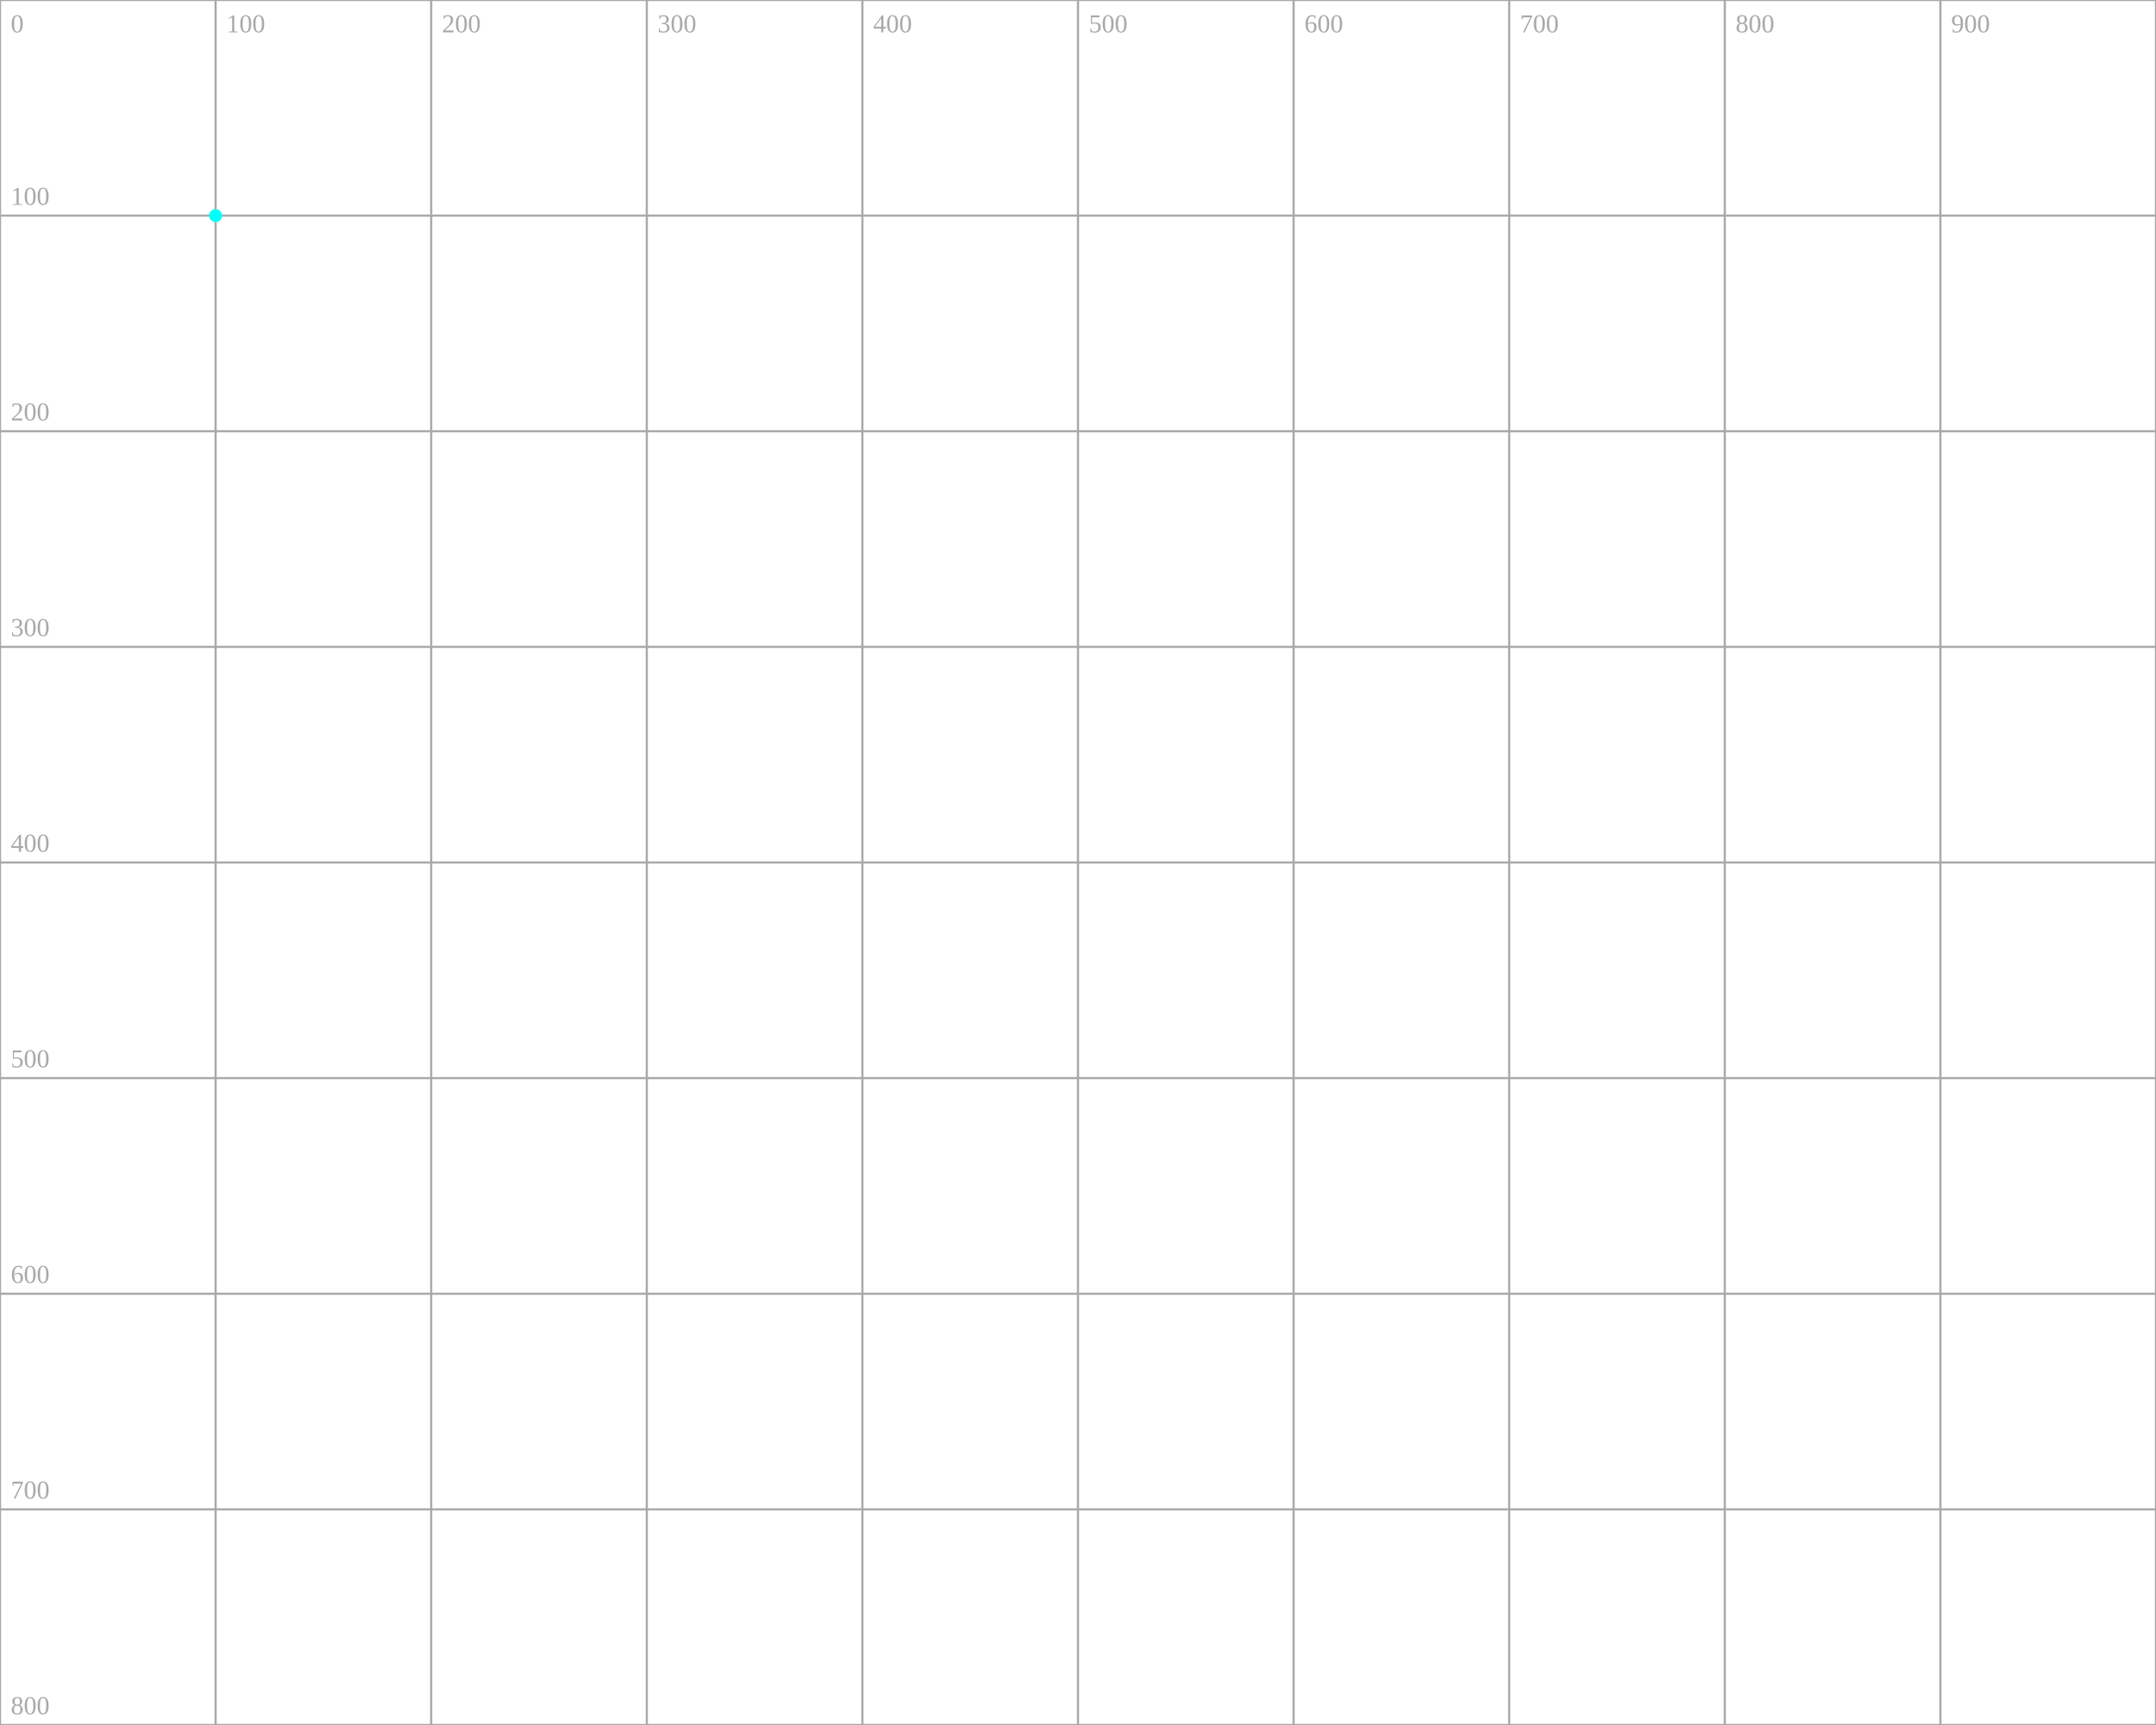
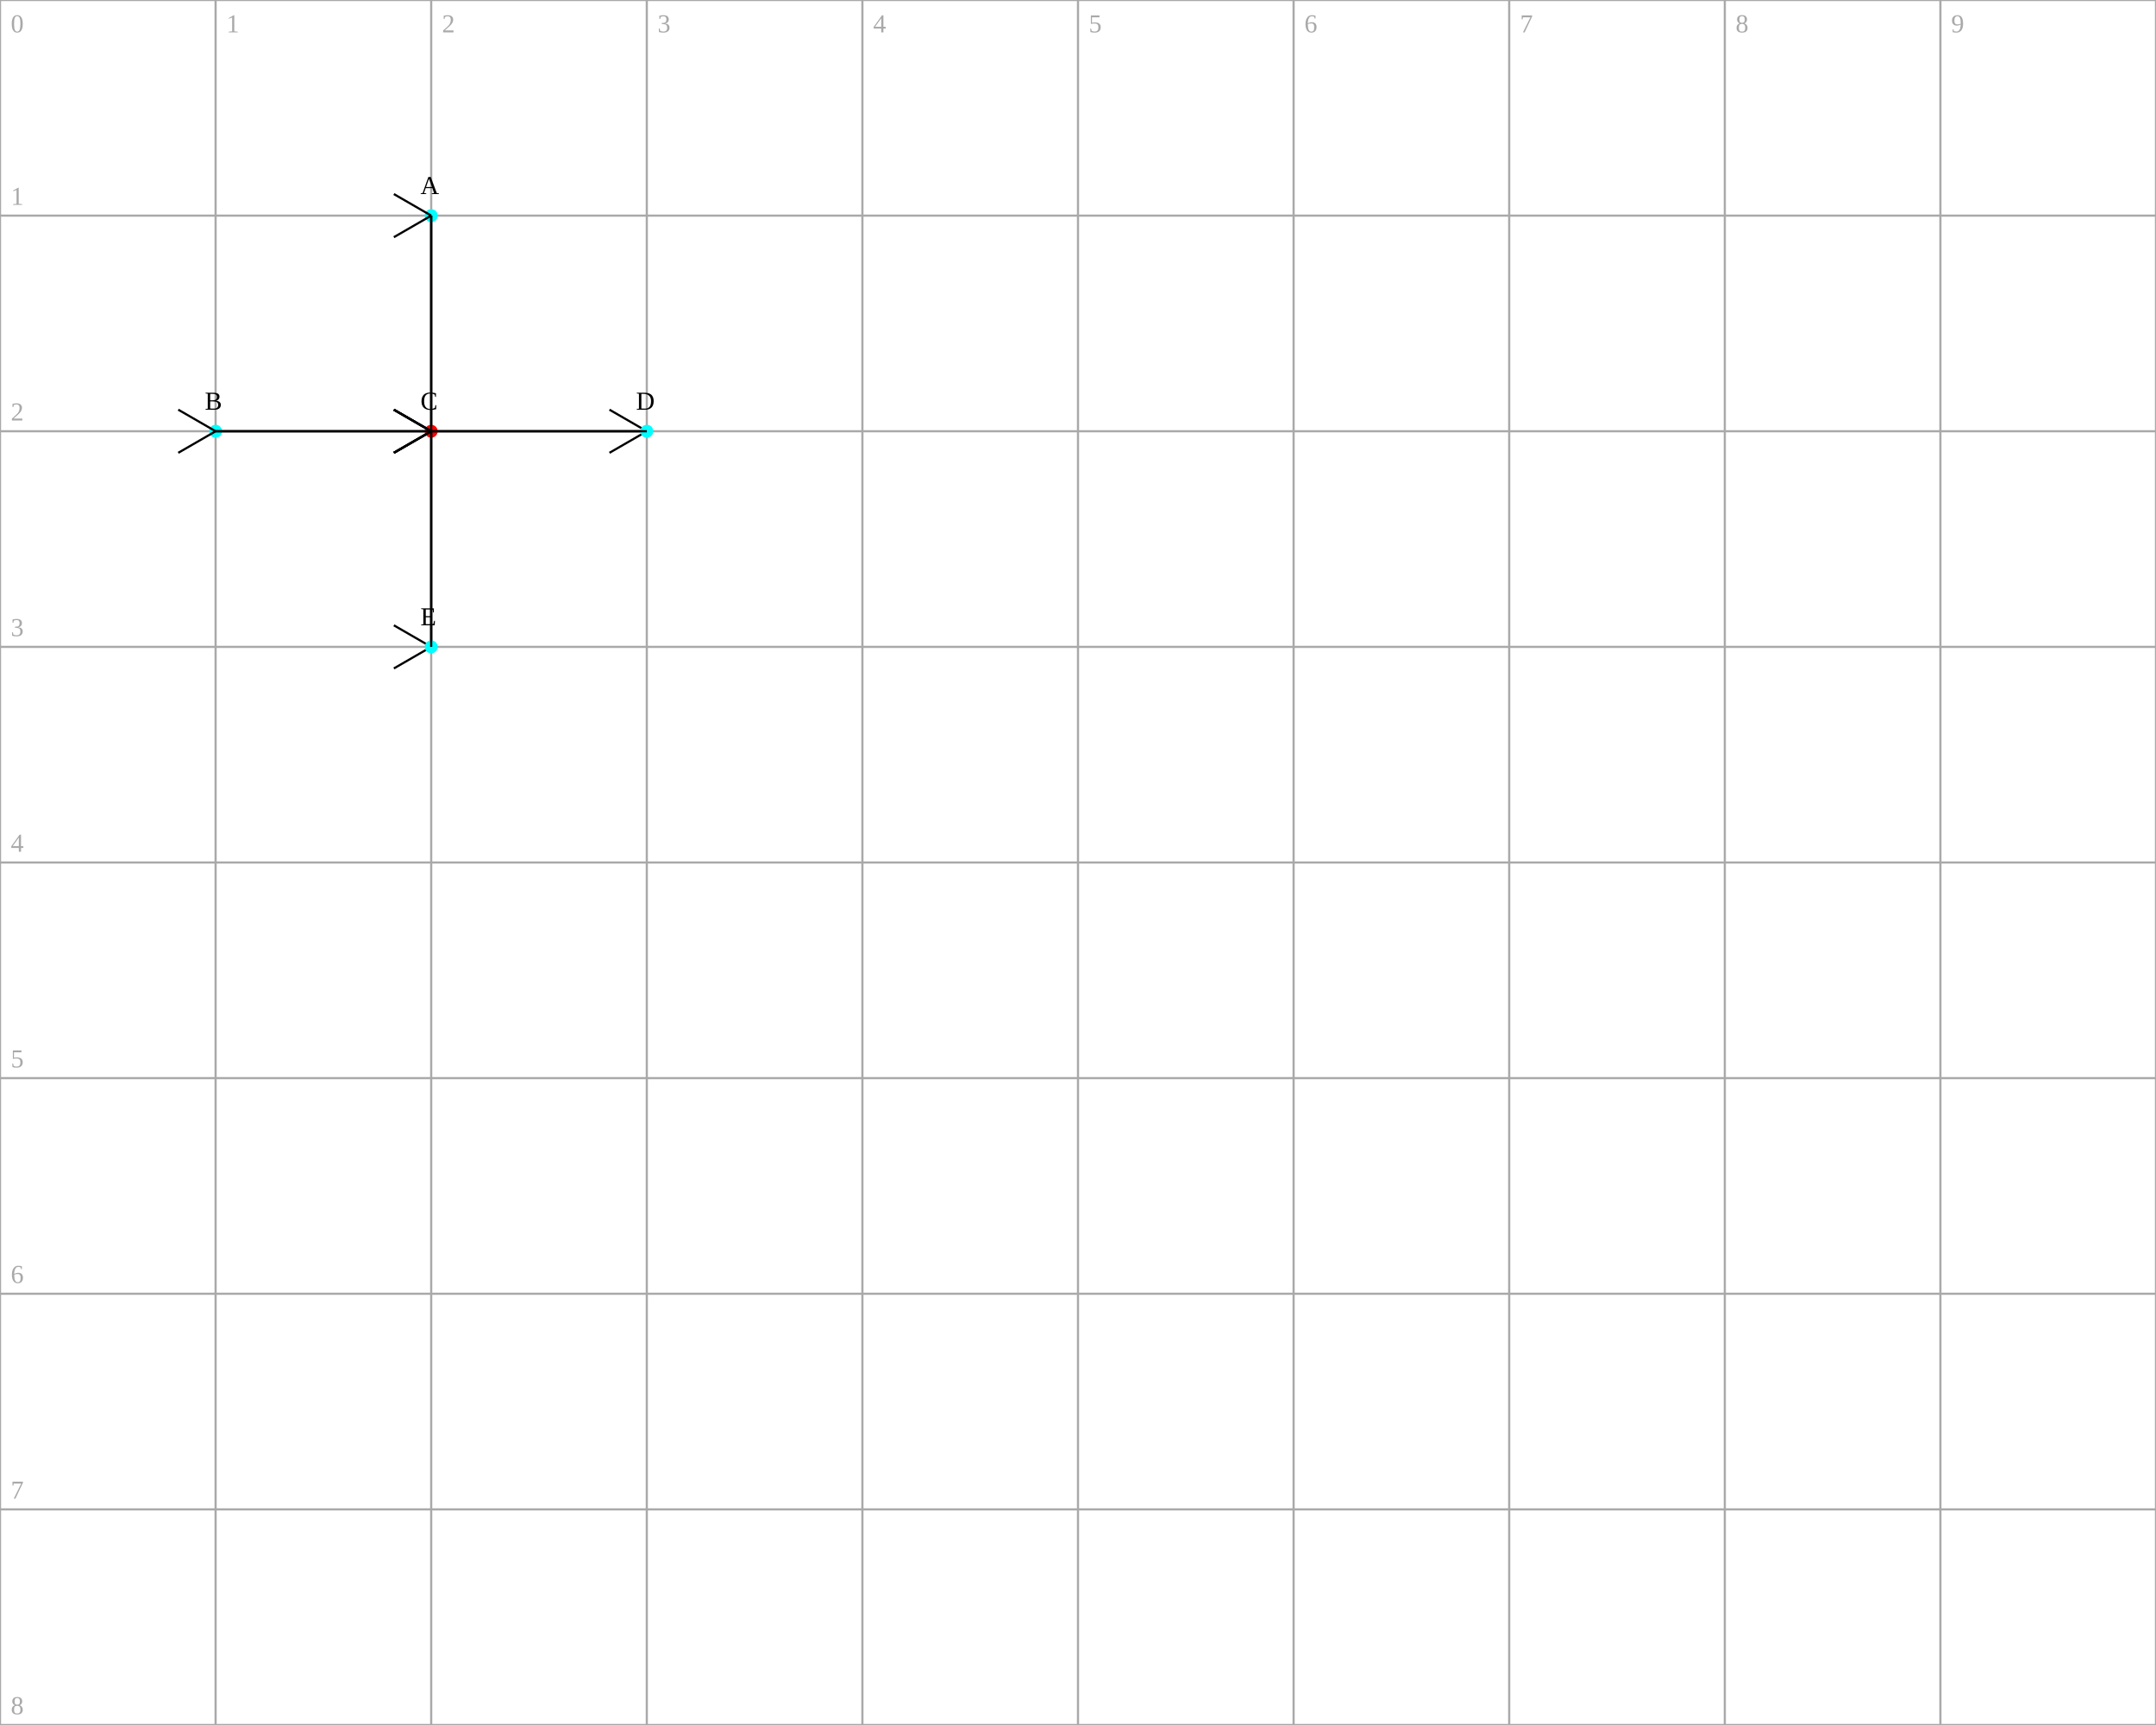
<svg xmlns="http://www.w3.org/2000/svg" version="1.1" width="1000" height="800">
  <line x1="0" y1="0" x2="1000" y2="0" stroke="darkgrey" />
  <text x="5" y="-5" fill="darkgrey">0</text>
  <line x1="0" y1="100" x2="1000" y2="100" stroke="darkgrey" />
-   <text x="5" y="95" fill="darkgrey">100</text>
+   <text x="5" y="95" fill="darkgrey">1</text>
  <line x1="0" y1="200" x2="1000" y2="200" stroke="darkgrey" />
-   <text x="5" y="195" fill="darkgrey">200</text>
+   <text x="5" y="195" fill="darkgrey">2</text>
  <line x1="0" y1="300" x2="1000" y2="300" stroke="darkgrey" />
-   <text x="5" y="295" fill="darkgrey">300</text>
+   <text x="5" y="295" fill="darkgrey">3</text>
  <line x1="0" y1="400" x2="1000" y2="400" stroke="darkgrey" />
-   <text x="5" y="395" fill="darkgrey">400</text>
+   <text x="5" y="395" fill="darkgrey">4</text>
  <line x1="0" y1="500" x2="1000" y2="500" stroke="darkgrey" />
-   <text x="5" y="495" fill="darkgrey">500</text>
+   <text x="5" y="495" fill="darkgrey">5</text>
  <line x1="0" y1="600" x2="1000" y2="600" stroke="darkgrey" />
-   <text x="5" y="595" fill="darkgrey">600</text>
+   <text x="5" y="595" fill="darkgrey">6</text>
  <line x1="0" y1="700" x2="1000" y2="700" stroke="darkgrey" />
-   <text x="5" y="695" fill="darkgrey">700</text>
+   <text x="5" y="695" fill="darkgrey">7</text>
  <line x1="0" y1="800" x2="1000" y2="800" stroke="darkgrey" />
-   <text x="5" y="795" fill="darkgrey">800</text>
+   <text x="5" y="795" fill="darkgrey">8</text>
  <line x1="0" y1="0" x2="0" y2="800" stroke="darkgrey" />
  <text x="5" y="15" fill="darkgrey">0</text>
  <line x1="100" y1="0" x2="100" y2="800" stroke="darkgrey" />
-   <text x="105" y="15" fill="darkgrey">100</text>
+   <text x="105" y="15" fill="darkgrey">1</text>
  <line x1="200" y1="0" x2="200" y2="800" stroke="darkgrey" />
-   <text x="205" y="15" fill="darkgrey">200</text>
+   <text x="205" y="15" fill="darkgrey">2</text>
  <line x1="300" y1="0" x2="300" y2="800" stroke="darkgrey" />
-   <text x="305" y="15" fill="darkgrey">300</text>
+   <text x="305" y="15" fill="darkgrey">3</text>
  <line x1="400" y1="0" x2="400" y2="800" stroke="darkgrey" />
-   <text x="405" y="15" fill="darkgrey">400</text>
+   <text x="405" y="15" fill="darkgrey">4</text>
  <line x1="500" y1="0" x2="500" y2="800" stroke="darkgrey" />
-   <text x="505" y="15" fill="darkgrey">500</text>
+   <text x="505" y="15" fill="darkgrey">5</text>
  <line x1="600" y1="0" x2="600" y2="800" stroke="darkgrey" />
-   <text x="605" y="15" fill="darkgrey">600</text>
+   <text x="605" y="15" fill="darkgrey">6</text>
  <line x1="700" y1="0" x2="700" y2="800" stroke="darkgrey" />
-   <text x="705" y="15" fill="darkgrey">700</text>
+   <text x="705" y="15" fill="darkgrey">7</text>
  <line x1="800" y1="0" x2="800" y2="800" stroke="darkgrey" />
-   <text x="805" y="15" fill="darkgrey">800</text>
+   <text x="805" y="15" fill="darkgrey">8</text>
  <line x1="900" y1="0" x2="900" y2="800" stroke="darkgrey" />
-   <text x="905" y="15" fill="darkgrey">900</text>
+   <text x="905" y="15" fill="darkgrey">9</text>
  <line x1="1000" y1="0" x2="1000" y2="800" stroke="darkgrey" />
-   <text x="1005" y="15" fill="darkgrey">1000</text>
-   <circle cx="100" cy="100" r="3" fill="cyan" />
+   <text x="1005" y="15" fill="darkgrey">10</text>
+   <circle cx="200" cy="100" r="3" fill="cyan" />
+   <text x="195" y="90" fill="black">A</text>
+   <line x1="200" y1="100" x2="200" y2="200" stroke="black" />
+   <line x1="182.679" y1="190" x2="200" y2="200" stroke="black" />
+   <line x1="182.679" y1="210" x2="200" y2="200" stroke="black" />
+   <circle cx="100" cy="200" r="3" fill="cyan" />
+   <text x="95" y="190" fill="black">B</text>
+   <line x1="100" y1="200" x2="200" y2="200" stroke="black" />
+   <line x1="182.679" y1="190" x2="200" y2="200" stroke="black" />
+   <line x1="182.679" y1="210" x2="200" y2="200" stroke="black" />
+   <circle cx="200" cy="200" r="3" fill="red" />
+   <text x="195" y="190" fill="black">C</text>
+   <line x1="200" y1="200" x2="200" y2="100" stroke="black" />
+   <line x1="182.679" y1="90" x2="200" y2="100" stroke="black" />
+   <line x1="182.679" y1="110" x2="200" y2="100" stroke="black" />
+   <line x1="200" y1="200" x2="100" y2="200" stroke="black" />
+   <line x1="82.68" y1="190" x2="100" y2="200" stroke="black" />
+   <line x1="82.68" y1="210" x2="100" y2="200" stroke="black" />
+   <line x1="200" y1="200" x2="300" y2="200" stroke="black" />
+   <line x1="282.679" y1="190" x2="300" y2="200" stroke="black" />
+   <line x1="282.679" y1="210" x2="300" y2="200" stroke="black" />
+   <line x1="200" y1="200" x2="200" y2="300" stroke="black" />
+   <line x1="182.679" y1="290" x2="200" y2="300" stroke="black" />
+   <line x1="182.679" y1="310" x2="200" y2="300" stroke="black" />
+   <circle cx="300" cy="200" r="3" fill="cyan" />
+   <text x="295" y="190" fill="black">D</text>
+   <line x1="300" y1="200" x2="200" y2="200" stroke="black" />
+   <line x1="182.679" y1="190" x2="200" y2="200" stroke="black" />
+   <line x1="182.679" y1="210" x2="200" y2="200" stroke="black" />
+   <circle cx="200" cy="300" r="3" fill="cyan" />
+   <text x="195" y="290" fill="black">E</text>
+   <line x1="200" y1="300" x2="200" y2="200" stroke="black" />
+   <line x1="182.679" y1="190" x2="200" y2="200" stroke="black" />
+   <line x1="182.679" y1="210" x2="200" y2="200" stroke="black" />
  <defs>
    <radialGradient id="redball" cx="30%" cy="30%" r="100%" fx="30%" fy="30%">
      <stop offset="0%" style="stop-color:rgb(255,250,250)" />
      <stop offset="3%" style="stop-color:rgb(255,250,250)" />
      <stop offset="7%" style="stop-color:rgb(255,160,160)" />
      <stop offset="70%" style="stop-color:rgb(255,0,0)" />
      <stop offset="100%" style="stop-color:rgb(255,0,0)" />
    </radialGradient>
    <radialGradient id="greenball" cx="30%" cy="30%" r="100%" fx="30%" fy="30%">
      <stop offset="0%" style="stop-color:rgb(250,255,250)" />
      <stop offset="3%" style="stop-color:rgb(250,255,250)" />
      <stop offset="7%" style="stop-color:rgb(160,255,160)" />
      <stop offset="70%" style="stop-color:rgb(0,255,0)" />
      <stop offset="100%" style="stop-color:rgb(0,255,0)" />
    </radialGradient>
    <radialGradient id="blueball" cx="30%" cy="30%" r="100%" fx="30%" fy="30%">
      <stop offset="0%" style="stop-color:rgb(250,250,255)" />
      <stop offset="3%" style="stop-color:rgb(250,250,255)" />
      <stop offset="7%" style="stop-color:rgb(160,160,255)" />
      <stop offset="70%" style="stop-color:rgb(0,0,255)" />
      <stop offset="100%" style="stop-color:rgb(0,255,0)" />
    </radialGradient>
    <radialGradient id="yellowball" cx="30%" cy="30%" r="100%" fx="30%" fy="30%">
      <stop offset="0%" style="stop-color:rgb(255,255,250)" />
      <stop offset="3%" style="stop-color:rgb(255,255,250)" />
      <stop offset="7%" style="stop-color:rgb(255,255,160)" />
      <stop offset="70%" style="stop-color:rgb(255,255,0)" />
      <stop offset="100%" style="stop-color:rgb(255,255,0)" />
    </radialGradient>
    <radialGradient id="greyball" cx="30%" cy="30%" r="100%" fx="30%" fy="30%">
      <stop offset="0%" style="stop-color:rgb(250,250,250)" />
      <stop offset="3%" style="stop-color:rgb(250,250,250)" />
      <stop offset="7%" style="stop-color:rgb(160,160,160)" />
      <stop offset="70%" style="stop-color:rgb(100,100,100)" />
      <stop offset="100%" style="stop-color:rgb(100,100,100)" />
    </radialGradient>
  </defs>
</svg>
